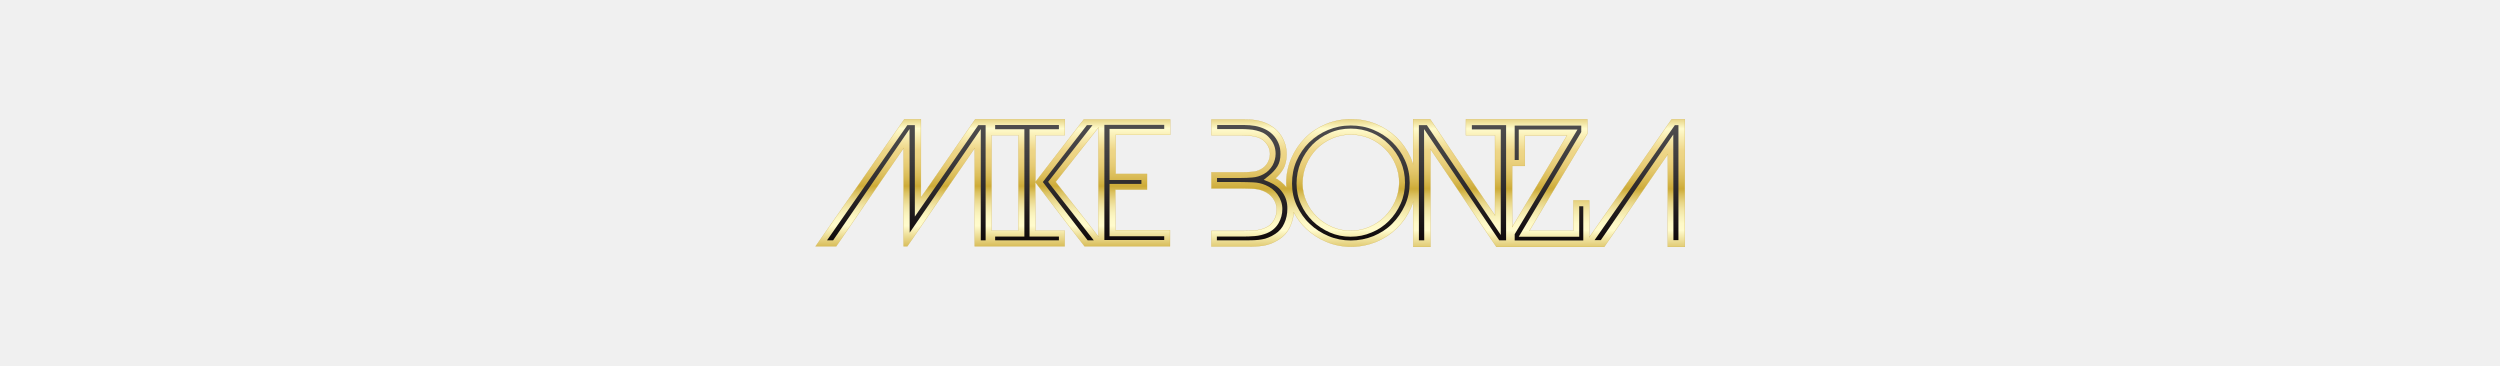
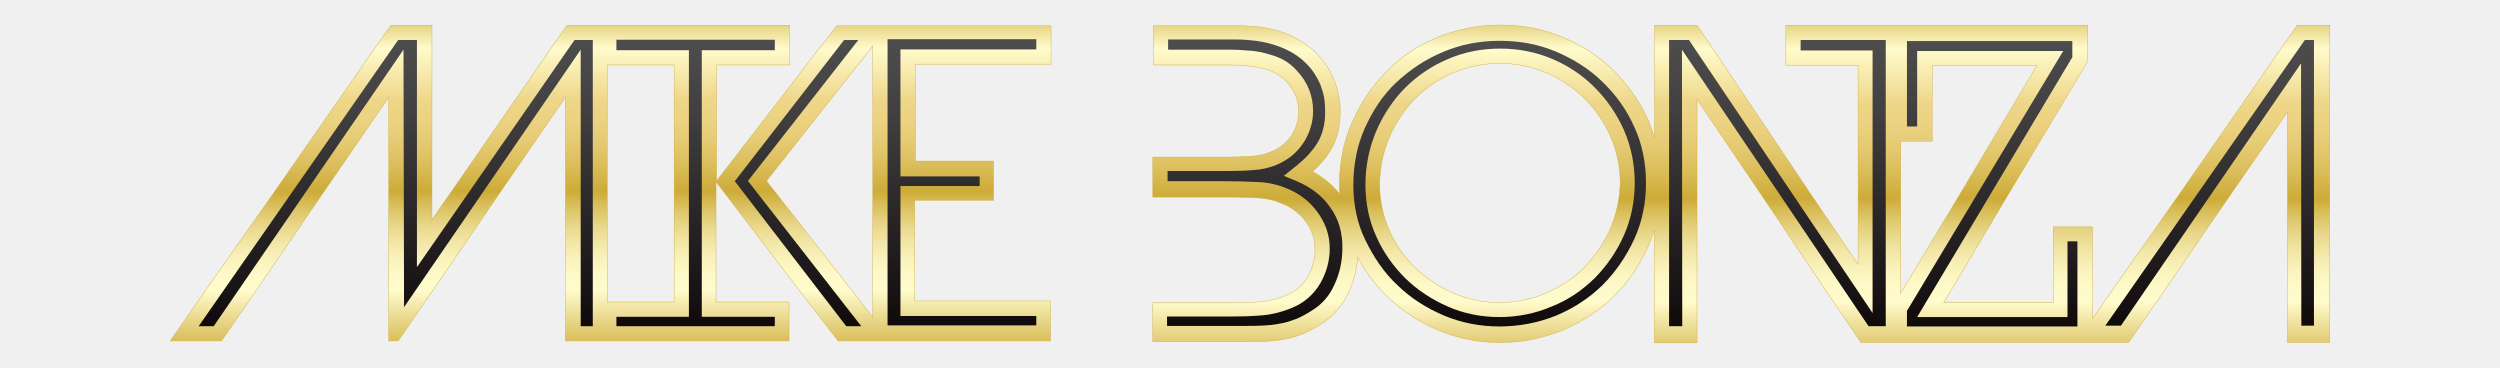
- <svg xmlns="http://www.w3.org/2000/svg" version="1.1" id="Layer_1" x="0px" y="0px" viewBox="0 0 1600 233.7" style="enable-background:new 0 0 1600 233.7;" xml:space="preserve">
+ <svg xmlns="http://www.w3.org/2000/svg" version="1.1" id="Layer_1" x="0px" y="0px" viewBox="0 0 931.2 137" style="enable-background:new 0 0 931.2 137;" xml:space="preserve">
  <style type="text/css">
- 	.Arched_x0020_Green{fill:url(#SVGID_1_);stroke:#FFFFFF;stroke-width:0.25;stroke-miterlimit:1;}
- 	.st0{fill:url(#SVGID_2_);stroke:#CDAB38;stroke-width:0.15;}
- 	.st1{fill:url(#SVGID_3_);}
- 	.st2{fill:url(#SVGID_4_);}
- 	.st3{fill:url(#SVGID_5_);}
- 	.st4{fill:url(#SVGID_6_);}
- 	.st5{fill:url(#SVGID_7_);stroke:#CDAB38;stroke-width:0.15;}
- 	.st6{fill:url(#SVGID_8_);}
- 	.st7{fill:url(#SVGID_9_);}
- 	.st8{fill:url(#SVGID_10_);}
- 	.st9{fill:url(#SVGID_11_);}
- 	.st10{fill:url(#SVGID_12_);}
+ 	.st0{fill:url(#SVGID_1_);stroke:#CDAB38;stroke-width:0.15;}
+ 	.st1{fill:url(#SVGID_2_);}
+ 	.st2{fill:url(#SVGID_3_);}
+ 	.st3{fill:url(#SVGID_4_);}
+ 	.st4{fill:url(#SVGID_5_);}
+ 	.st5{fill:url(#SVGID_6_);stroke:#CDAB38;stroke-width:0.15;}
+ 	.st6{fill:url(#SVGID_7_);}
+ 	.st7{fill:url(#SVGID_8_);}
+ 	.st8{fill:url(#SVGID_9_);}
+ 	.st9{fill:url(#SVGID_10_);}
+ 	.st10{fill:url(#SVGID_11_);}
</style>
-   <linearGradient id="SVGID_1_" gradientUnits="userSpaceOnUse" x1="-2397" y1="1243.99" x2="-2396.293" y2="1243.283">
-     <stop offset="0" style="stop-color:#1EAB4B" />
-     <stop offset="0.983" style="stop-color:#19361A" />
-   </linearGradient>
  <g>
    <g>
-       <linearGradient id="SVGID_2_" gradientUnits="userSpaceOnUse" x1="635.447" y1="69.809" x2="635.447" y2="162.169">
+       <linearGradient id="SVGID_1_" gradientUnits="userSpaceOnUse" x1="227.475" y1="138.626" x2="227.475" y2="5.081" gradientTransform="matrix(1 0 0 -1 0 138.6511)">
        <stop offset="0" style="stop-color:#CDAB38" />
        <stop offset="0.135" style="stop-color:#FFFBCC" />
        <stop offset="0.282" style="stop-color:#EED688" />
        <stop offset="0.331" style="stop-color:#ECD382" />
        <stop offset="0.396" style="stop-color:#E5CA72" />
        <stop offset="0.468" style="stop-color:#DABC57" />
        <stop offset="0.534" style="stop-color:#CDAB38" />
        <stop offset="0.579" style="stop-color:#DBC262" />
        <stop offset="0.626" style="stop-color:#E8D688" />
        <stop offset="0.674" style="stop-color:#F2E6A6" />
        <stop offset="0.721" style="stop-color:#F9F2BB" />
        <stop offset="0.767" style="stop-color:#FEF9C8" />
        <stop offset="0.81" style="stop-color:#FFFBCC" />
        <stop offset="0.994" style="stop-color:#CDAB38" />
      </linearGradient>
-       <path class="st0" d="M748.9,86.3v-9.9h-55.2l-31,40V86.5h18.8V76.3h-57.3l-34.8,50.1V76.3h-10.6L522,157.6h13.2l43.1-62.8l0,62.8    h2.4l43.1-62.8v62.8h57.6v-10h-18.8v-31l31.5,41h54.7v-10.3h-35v-25.9h20.3v-10.1H714V86.3H748.9z M651.8,147.6h-17.2V86.5h17.2    V147.6z M675.6,116.4L703,81.6v69.9L675.6,116.4z" />
-       <linearGradient id="SVGID_3_" gradientUnits="userSpaceOnUse" x1="580.063" y1="73.876" x2="580.063" y2="162.238">
+       <path class="st0" d="M391.5,23.9V9.6h-79.8l-44.8,57.8V24.2h27.2V9.4h-82.9l-50.3,72.4V9.4h-15.3L63.4,127h19.1l62.3-90.8V127h3.5    l62.3-90.8V127h83.3v-14.5h-27.2V67.7l45.5,59.3h79.1v-14.9h-50.6V74.6h29.4V60h-29.1V23.9H391.5z M251.1,112.5h-24.9V24.2h24.9    V112.5z M285.5,67.4l39.6-50.3v101.1L285.5,67.4z" />
+       <linearGradient id="SVGID_2_" gradientUnits="userSpaceOnUse" x1="147.371" y1="132.746" x2="147.371" y2="4.982" gradientTransform="matrix(1 0 0 -1 0 138.6511)">
        <stop offset="0" style="stop-color:#525152" />
        <stop offset="0.269" style="stop-color:#424041" />
        <stop offset="0.801" style="stop-color:#181314" />
        <stop offset="1" style="stop-color:#070102" />
      </linearGradient>
-       <polygon class="st1" points="585.5,138.6 585.5,80.1 580.7,80.1 529.3,153.8 533.2,153.8 582.1,82.6 582.2,148.9 627.7,82.6     627.7,153.8 630.8,153.8 630.8,80.1 626.1,80.1   " />
-       <linearGradient id="SVGID_4_" gradientUnits="userSpaceOnUse" x1="657.258" y1="73.876" x2="657.258" y2="162.238">
+       <polygon class="st1" points="155.3,99.5 155.3,14.9 148.3,14.9 74,121.5 79.6,121.5 150.3,18.5 150.5,114.4 216.3,18.5     216.3,121.5 220.8,121.5 220.8,14.9 214,14.9   " />
+       <linearGradient id="SVGID_3_" gradientUnits="userSpaceOnUse" x1="259.068" y1="132.746" x2="259.068" y2="4.981" gradientTransform="matrix(1 0 0 -1 0 138.6511)">
        <stop offset="0" style="stop-color:#525152" />
        <stop offset="0.269" style="stop-color:#424041" />
        <stop offset="0.801" style="stop-color:#181314" />
        <stop offset="1" style="stop-color:#070102" />
      </linearGradient>
-       <polygon class="st2" points="658.9,151.4 658.9,82.7 677.7,82.7 677.7,80 636.9,80 636.9,82.7 655.6,82.7 655.6,151.4     636.9,151.4 636.9,153.8 677.7,153.8 677.7,151.4   " />
-       <linearGradient id="SVGID_5_" gradientUnits="userSpaceOnUse" x1="683.697" y1="73.876" x2="683.697" y2="162.238">
+       <polygon class="st2" points="261.4,118 261.4,18.7 288.6,18.7 288.6,14.8 229.6,14.8 229.6,18.7 256.6,18.7 256.6,118 229.6,118     229.6,121.5 288.6,121.5 288.6,118   " />
+       <linearGradient id="SVGID_4_" gradientUnits="userSpaceOnUse" x1="297.24" y1="132.746" x2="297.24" y2="4.982" gradientTransform="matrix(1 0 0 -1 0 138.6511)">
        <stop offset="0" style="stop-color:#525152" />
        <stop offset="0.269" style="stop-color:#424041" />
        <stop offset="0.801" style="stop-color:#181314" />
        <stop offset="1" style="stop-color:#070102" />
      </linearGradient>
-       <polygon class="st3" points="670.8,116.4 699.2,80.1 695.6,80.1 667.4,116.5 696.1,153.8 700,153.8   " />
-       <linearGradient id="SVGID_6_" gradientUnits="userSpaceOnUse" x1="725.945" y1="73.876" x2="725.945" y2="162.238">
+       <polygon class="st3" points="278.6,67.4 319.7,14.9 314.4,14.9 273.7,67.5 315.2,121.5 320.8,121.5   " />
+       <linearGradient id="SVGID_5_" gradientUnits="userSpaceOnUse" x1="358.33" y1="132.746" x2="358.33" y2="4.982" gradientTransform="matrix(1 0 0 -1 0 138.6511)">
        <stop offset="0" style="stop-color:#525152" />
        <stop offset="0.269" style="stop-color:#424041" />
        <stop offset="0.801" style="stop-color:#181314" />
        <stop offset="1" style="stop-color:#070102" />
      </linearGradient>
-       <polygon class="st4" points="710.1,151.2 710.1,117.7 730.5,117.7 730.5,115.2 710.1,115.2 710.1,82.5 745.1,82.5 745.1,79.9     706.8,79.9 706.8,153.6 745.1,153.6 745.1,151.2   " />
+       <polygon class="st4" points="335.4,117.7 335.4,69.3 364.9,69.3 364.9,65.7 335.4,65.7 335.4,18.4 386,18.4 386,14.6 330.6,14.6     330.6,121.2 386,121.2 386,117.7   " />
    </g>
    <g>
-       <linearGradient id="SVGID_7_" gradientUnits="userSpaceOnUse" x1="926.553" y1="69.422" x2="926.553" y2="165.793">
+       <linearGradient id="SVGID_6_" gradientUnits="userSpaceOnUse" x1="648.742" y1="139.186" x2="648.742" y2="-0.158" gradientTransform="matrix(1 0 0 -1 0 138.6511)">
        <stop offset="0" style="stop-color:#CDAB38" />
        <stop offset="0.135" style="stop-color:#FFFBCC" />
        <stop offset="0.282" style="stop-color:#EED688" />
        <stop offset="0.331" style="stop-color:#ECD382" />
        <stop offset="0.396" style="stop-color:#E5CA72" />
        <stop offset="0.468" style="stop-color:#DABC57" />
        <stop offset="0.534" style="stop-color:#CDAB38" />
        <stop offset="0.579" style="stop-color:#DBC262" />
        <stop offset="0.626" style="stop-color:#E8D688" />
        <stop offset="0.674" style="stop-color:#F2E6A6" />
        <stop offset="0.721" style="stop-color:#F9F2BB" />
        <stop offset="0.767" style="stop-color:#FEF9C8" />
        <stop offset="0.81" style="stop-color:#FFFBCC" />
        <stop offset="0.994" style="stop-color:#CDAB38" />
      </linearGradient>
-       <path class="st5" d="M1069.9,76.3l-52.8,75.6v-23.7h-10.1v19.5h-28.2l37.1-62.1v-9.3h-77.7v10.3h18.6l0,51.3l-41.5-61.6h-10.9v29    c-0.5-1.5-1-2.9-1.6-4.4c-2.2-4.9-5.3-9.3-9-12.9c-3.8-3.6-8.2-6.5-13.2-8.6c-5-2.1-10.4-3.1-16-3.1c-5.7,0-11.1,1.1-16.1,3.2    c-5,2.1-9.4,5-13.1,8.7c-3.7,3.7-6.7,8.1-8.9,13.1c-2.2,5-3.3,10.4-3.3,16.1c0,0.8,0,1.6,0.1,2.5c-1.9-2.4-4.2-4.3-7-5.8    c2-1.8,3.6-3.7,4.7-5.6c1.6-2.6,2.4-5.9,2.4-9.7c0-1.5-0.1-3-0.4-4.4c-0.3-1.5-0.7-2.9-1.3-4.2l0,0c-1.1-2.6-2.6-4.8-4.4-6.6    c-1.8-1.8-3.9-3.2-6.1-4.3c-2.2-1.1-4.7-1.8-7.2-2.3c-2.5-0.4-5-0.5-7.6-0.5l-21.1,0v10.1h19.8c1.3,0,2.6,0.1,4.1,0.2    c1.4,0.1,2.8,0.3,4.1,0.6c1.3,0.3,2.5,0.7,3.6,1.3c1,0.5,2,1.3,2.9,2.3c2,2.2,3,4.7,3,7.6c0,1.9-0.5,3.8-1.5,5.6    c-1,1.7-2.4,3.1-4.2,4.1c-1.8,1-3.8,1.6-5.8,1.7c-2.2,0.2-4.5,0.3-6.7,0.3h-19.3v10.3h19c2.6,0,5.2,0.1,7.7,0.2    c2.4,0.1,4.7,0.6,6.8,1.5c2.4,1,4.5,2.6,6,4.7c1.5,2.1,2.3,4.4,2.3,7c0,2.5-0.6,4.9-1.9,7.1c-1.3,2.2-3,3.7-5.4,4.7    c-2.2,1-4.5,1.5-6.8,1.7c-2.4,0.2-4.9,0.3-7.3,0.3h-20.4v10h23c1.8,0,3.6,0,5.3-0.1c1.7-0.1,3.4-0.3,5.1-0.5    c1.7-0.3,3.3-0.8,4.9-1.4c1.6-0.6,3.2-1.5,4.8-2.5c3.2-2,5.7-4.9,7.3-8.4c1.3-2.9,2.1-5.9,2.3-9c2.1,3.9,4.7,7.4,7.9,10.4    c3.8,3.6,8.2,6.5,13.1,8.5c5,2.1,10.3,3.1,15.7,3.1c5.6,0,11-1.1,16-3.1c5-2.1,9.4-5,13.2-8.7c3.8-3.7,6.8-8,9-12.9    c0.6-1.4,1.2-2.9,1.6-4.3v29.1h11l0-62.6l42.2,62.6h69l40.7-59.3l0,59.3h10.9V76.3H1069.9z M892.9,128.9c-1.7,3.7-3.9,7-6.7,9.8    c-2.8,2.8-6.1,5-9.9,6.6c-3.7,1.6-7.7,2.4-11.9,2.4c-4.2,0-8.1-0.8-11.8-2.4c-3.7-1.6-7-3.8-9.8-6.5c-2.8-2.7-5.1-6-6.7-9.7    c-1.6-3.6-2.5-7.6-2.5-11.7c0-4.2,0.8-8.3,2.4-12.1c1.6-3.8,3.8-7.1,6.6-10c2.8-2.8,6.1-5.1,9.8-6.7c3.7-1.6,7.8-2.5,12.1-2.5    c4.2,0,8.2,0.8,12,2.4c3.7,1.6,7.1,3.9,9.9,6.7c2.8,2.8,5.1,6.1,6.7,9.9c1.6,3.7,2.4,7.7,2.4,11.9    C895.4,121.2,894.5,125.2,892.9,128.9z M975.9,106.2V86.7h27l-35.1,58.6v-39.1H975.9z" />
-       <linearGradient id="SVGID_8_" gradientUnits="userSpaceOnUse" x1="801.448" y1="73.876" x2="801.448" y2="162.238">
+       <path class="st5" d="M855.7,9.4l-76.3,109.3V84.5h-14.6v28.2h-40.8l53.6-89.8V9.4H665.2v14.9h26.9v74.2l-60-89.1h-15.8v41.9    c-0.7-2.2-1.4-4.2-2.3-6.4c-3.2-7.1-7.7-13.4-13-18.7c-5.5-5.2-11.9-9.4-19.1-12.4s-15-4.5-23.1-4.5c-8.2,0-16,1.6-23.3,4.6    s-13.6,7.2-18.9,12.6c-5.3,5.3-9.7,11.7-12.9,18.9s-4.8,15-4.8,23.3c0,1.2,0,2.3,0.1,3.6c-2.7-3.5-6.1-6.2-10.1-8.4    c2.9-2.6,5.2-5.3,6.8-8.1c2.3-3.8,3.5-8.5,3.5-14c0-2.2-0.1-4.3-0.6-6.4c-0.4-2.2-1-4.2-1.9-6.1l0,0c-1.6-3.8-3.8-6.9-6.4-9.5    c-2.6-2.6-5.6-4.6-8.8-6.2c-3.2-1.6-6.8-2.6-10.4-3.3c-3.6-0.6-7.2-0.7-11-0.7h-30.5v14.6h28.6c1.9,0,3.8,0.1,5.9,0.3    c2,0.1,4,0.4,5.9,0.9c1.9,0.4,3.6,1,5.2,1.9c1.4,0.7,2.9,1.9,4.2,3.3c2.9,3.2,4.3,6.8,4.3,11c0,2.7-0.7,5.5-2.2,8.1    c-1.4,2.5-3.5,4.5-6.1,5.9c-2.6,1.4-5.5,2.3-8.4,2.5c-3.2,0.3-6.5,0.4-9.7,0.4h-27.9v14.9h27.5c3.8,0,7.5,0.1,11.1,0.3    c3.5,0.1,6.8,0.9,9.8,2.2c3.5,1.4,6.5,3.8,8.7,6.8c2.2,3,3.3,6.4,3.3,10.1c0,3.6-0.9,7.1-2.7,10.3c-1.9,3.2-4.3,5.3-7.8,6.8    c-3.2,1.4-6.5,2.2-9.8,2.5c-3.5,0.3-7.1,0.4-10.6,0.4h-29.5v14.5h33.3c2.6,0,5.2,0,7.7-0.1s4.9-0.4,7.4-0.7c2.5-0.4,4.8-1.2,7.1-2    c2.3-0.9,4.6-2.2,6.9-3.6c4.6-2.9,8.2-7.1,10.6-12.1c1.9-4.2,3-8.5,3.3-13c3,5.6,6.8,10.7,11.4,15c5.5,5.2,11.9,9.4,18.9,12.3    c7.2,3,14.9,4.5,22.7,4.5c8.1,0,15.9-1.6,23.1-4.5c7.2-3,13.6-7.2,19.1-12.6c5.5-5.3,9.8-11.6,13-18.7c0.9-2,1.7-4.2,2.3-6.2v42.1    h15.9V37l61,90.5h99.8L852,41.8v85.7h15.8V9.4H855.7z M599.7,85.5c-2.5,5.3-5.6,10.1-9.7,14.2s-8.8,7.2-14.3,9.5    c-5.3,2.3-11.1,3.5-17.2,3.5c-6.1,0-11.7-1.2-17.1-3.5c-5.3-2.3-10.1-5.5-14.2-9.4c-4-3.9-7.4-8.7-9.7-14    c-2.3-5.2-3.6-11-3.6-16.9c0-6.1,1.2-12,3.5-17.5c2.3-5.5,5.5-10.3,9.5-14.5c4-4,8.8-7.4,14.2-9.7c5.3-2.3,11.3-3.6,17.5-3.6    c6.1,0,11.9,1.2,17.4,3.5c5.3,2.3,10.3,5.6,14.3,9.7c4,4,7.4,8.8,9.7,14.3c2.3,5.3,3.5,11.1,3.5,17.2    C603.3,74.3,602,80.1,599.7,85.5z M719.7,52.6V24.4h39L708,109.2V52.6C708,52.6,719.7,52.6,719.7,52.6z" />
+       <linearGradient id="SVGID_7_" gradientUnits="userSpaceOnUse" x1="467.357" y1="132.746" x2="467.357" y2="4.982" gradientTransform="matrix(1 0 0 -1 0 138.6511)">
        <stop offset="0" style="stop-color:#525152" />
        <stop offset="0.269" style="stop-color:#424041" />
        <stop offset="0.801" style="stop-color:#181314" />
        <stop offset="1" style="stop-color:#070102" />
      </linearGradient>
-       <path class="st6" d="M820.9,123.3c-2-3-4.9-5.2-8.4-6.7l-3.7-1.5l3.1-2.5c2.5-2,4.4-4.1,5.7-6.2c1.2-2,1.9-4.6,1.9-7.7    c0-1.3-0.1-2.5-0.3-3.8c-0.2-1.2-0.6-2.3-1-3.3l0,0l0,0c-0.9-2.1-2.1-3.9-3.6-5.4c-1.5-1.5-3.2-2.7-5.1-3.6c-1.9-0.9-4-1.6-6.2-2    c-2.3-0.4-4.6-0.6-7-0.6h-17.3v2.6h16c1.4,0,2.8,0.1,4.3,0.2c1.6,0.1,3.1,0.3,4.7,0.7c1.6,0.4,3.1,0.9,4.5,1.6    c1.5,0.8,2.8,1.8,3.9,3.1c2.7,2.9,4,6.4,4,10.2c0,2.6-0.7,5.1-2,7.5c-1.4,2.3-3.2,4.2-5.6,5.5c-2.3,1.3-4.8,2-7.4,2.2    c-2.3,0.2-4.7,0.3-7,0.3h-15.5v2.6H794c2.6,0,5.2,0.1,7.9,0.2c2.9,0.1,5.6,0.7,8.1,1.8c3.1,1.3,5.7,3.3,7.6,6    c2,2.8,3.1,5.9,3.1,9.3c0,3.2-0.8,6.2-2.4,9c-1.7,2.9-4.1,5-7.2,6.3c-2.6,1.1-5.3,1.8-8.1,2c-2.5,0.2-5.1,0.3-7.6,0.3h-16.6v2.4    h19.2c1.8,0,3.5,0,5.1-0.1c1.6-0.1,3.1-0.2,4.5-0.5c1.4-0.2,2.8-0.6,4.2-1.2c1.4-0.5,2.8-1.3,4.2-2.2c2.6-1.6,4.6-3.9,5.9-6.8    c1.4-3,2-6.1,2-9.3C824,129.8,823,126.3,820.9,123.3z" />
-       <linearGradient id="SVGID_9_" gradientUnits="userSpaceOnUse" x1="864.529" y1="73.876" x2="864.529" y2="162.238">
+       <path class="st6" d="M495.6,77.4c-2.9-4.3-7.1-7.5-12.1-9.7l-5.3-2.2l4.5-3.6c3.6-2.9,6.4-5.9,8.2-9c1.7-2.9,2.7-6.7,2.7-11.1    c0-1.9-0.1-3.6-0.4-5.5c-0.3-1.7-0.9-3.3-1.4-4.8l0,0l0,0c-1.3-3-3-5.6-5.2-7.8c-2.2-2.2-4.6-3.9-7.4-5.2c-2.7-1.3-5.8-2.3-9-2.9    c-3.3-0.6-6.7-0.9-10.1-0.9h-25v3.8h23.1c2,0,4,0.1,6.2,0.3c2.3,0.1,4.5,0.4,6.8,1c2.3,0.6,4.5,1.3,6.5,2.3c2.2,1.2,4,2.6,5.6,4.5    c3.9,4.2,5.8,9.3,5.8,14.7c0,3.8-1,7.4-2.9,10.8c-2,3.3-4.6,6.1-8.1,8c-3.3,1.9-6.9,2.9-10.7,3.2c-3.3,0.3-6.8,0.4-10.1,0.4h-22.4    v3.8h21.8c3.8,0,7.5,0.1,11.4,0.3c4.2,0.1,8.1,1,11.7,2.6c4.5,1.9,8.2,4.8,11,8.7c2.9,4,4.5,8.5,4.5,13.4c0,4.6-1.2,9-3.5,13    c-2.5,4.2-5.9,7.2-10.4,9.1c-3.8,1.6-7.7,2.6-11.7,2.9c-3.6,0.3-7.4,0.4-11,0.4h-24v3.5h27.8c2.6,0,5.1,0,7.4-0.1    c2.3-0.1,4.5-0.3,6.5-0.7c2-0.3,4-0.9,6.1-1.7c2-0.7,4-1.9,6.1-3.2c3.8-2.3,6.7-5.6,8.5-9.8c2-4.3,2.9-8.8,2.9-13.4    C500.1,86.8,498.7,81.7,495.6,77.4z" />
+       <linearGradient id="SVGID_8_" gradientUnits="userSpaceOnUse" x1="558.734" y1="132.746" x2="558.734" y2="4.982" gradientTransform="matrix(1 0 0 -1 0 138.6511)">
        <stop offset="0" style="stop-color:#525152" />
        <stop offset="0.269" style="stop-color:#424041" />
        <stop offset="0.801" style="stop-color:#181314" />
        <stop offset="1" style="stop-color:#070102" />
      </linearGradient>
-       <path class="st7" d="M899.2,131.3c2-4.4,3-9.3,3-14.3c0-5.1-1-10-3-14.4c-2-4.5-4.8-8.4-8.2-11.7c-3.4-3.3-7.5-5.9-12-7.8    c-4.5-1.9-9.4-2.8-14.5-2.8c-5.2,0-10.1,1-14.6,2.9c-4.5,1.9-8.6,4.6-12,7.9c-3.4,3.3-6.1,7.3-8.1,11.8c-2,4.5-2.9,9.4-2.9,14.6    c0,5,1,9.8,3.1,14.2c2.1,4.4,4.8,8.4,8.3,11.6c3.4,3.3,7.5,5.9,12,7.8c4.5,1.9,9.3,2.8,14.2,2.8c5.1,0,10-1,14.5-2.8    c4.5-1.9,8.6-4.5,12-7.9C894.4,139.8,897.1,135.8,899.2,131.3z M877.8,148.8c-4.2,1.8-8.7,2.7-13.4,2.7c-4.7,0-9.2-0.9-13.3-2.7    c-4.1-1.8-7.8-4.2-11-7.3c-3.1-3.1-5.7-6.7-7.5-10.8c-1.9-4.1-2.8-8.6-2.8-13.3c0-4.7,0.9-9.3,2.7-13.6c1.8-4.2,4.3-8,7.4-11.2    c3.1-3.1,6.8-5.7,11-7.5c4.2-1.9,8.8-2.8,13.6-2.8c4.7,0,9.3,0.9,13.5,2.7c4.2,1.8,7.9,4.3,11,7.5c3.1,3.1,5.7,6.9,7.5,11    c1.8,4.2,2.7,8.7,2.7,13.4c0,4.7-0.9,9.3-2.8,13.5c-1.9,4.2-4.4,7.9-7.5,11C885.7,144.6,882,147.1,877.8,148.8z" />
-       <linearGradient id="SVGID_10_" gradientUnits="userSpaceOnUse" x1="936" y1="73.876" x2="936" y2="162.238">
+       <path class="st7" d="M608.8,88.9c2.9-6.4,4.3-13.4,4.3-20.7c0-7.4-1.4-14.5-4.3-20.8c-2.9-6.5-6.9-12.1-11.9-16.9    c-4.9-4.8-10.8-8.5-17.4-11.3s-13.6-4-21-4c-7.5,0-14.6,1.4-21.1,4.2c-6.5,2.7-12.4,6.7-17.4,11.4s-8.8,10.6-11.7,17.1    c-2.9,6.5-4.2,13.6-4.2,21.1c0,7.2,1.4,14.2,4.5,20.5s6.9,12.1,12,16.8c4.9,4.8,10.8,8.5,17.4,11.3c6.5,2.7,13.4,4,20.5,4    c7.4,0,14.5-1.4,21-4c6.5-2.7,12.4-6.5,17.4-11.4C601.9,101.2,605.8,95.4,608.8,88.9z M577.9,114.2c-6.1,2.6-12.6,3.9-19.4,3.9    c-6.8,0-13.3-1.3-19.2-3.9c-5.9-2.6-11.3-6.1-15.9-10.6c-4.5-4.5-8.2-9.7-10.8-15.6c-2.7-5.9-4-12.4-4-19.2    c0-6.8,1.3-13.4,3.9-19.7c2.6-6.1,6.2-11.6,10.7-16.2c4.5-4.5,9.8-8.2,15.9-10.8c6.1-2.7,12.7-4,19.7-4c6.8,0,13.4,1.3,19.5,3.9    c6.1,2.6,11.4,6.2,15.9,10.8c4.5,4.5,8.2,10,10.8,15.9c2.6,6.1,3.9,12.6,3.9,19.4c0,6.8-1.3,13.4-4,19.5    c-2.7,6.1-6.4,11.4-10.8,15.9C589.3,108.2,584,111.8,577.9,114.2z" />
+       <linearGradient id="SVGID_9_" gradientUnits="userSpaceOnUse" x1="662.044" y1="132.746" x2="662.044" y2="4.982" gradientTransform="matrix(1 0 0 -1 0 138.6511)">
        <stop offset="0" style="stop-color:#525152" />
        <stop offset="0.269" style="stop-color:#424041" />
        <stop offset="0.801" style="stop-color:#181314" />
        <stop offset="1" style="stop-color:#070102" />
      </linearGradient>
-       <polygon class="st8" points="942,82.8 960.5,82.8 960.5,150.4 913.2,80.1 908.1,80.1 908.1,153.8 911.5,153.8 911.4,82.6     959.5,153.8 963.9,153.8 963.9,80.1 942,80.1   " />
-       <linearGradient id="SVGID_11_" gradientUnits="userSpaceOnUse" x1="991.345" y1="73.876" x2="991.345" y2="162.238">
+       <polygon class="st8" points="670.7,18.8 697.5,18.8 697.5,116.6 629.1,14.9 621.7,14.9 621.7,121.5 626.6,121.5 626.5,18.5     696,121.5 702.4,121.5 702.4,14.9 670.7,14.9   " />
+       <linearGradient id="SVGID_10_" gradientUnits="userSpaceOnUse" x1="742.076" y1="132.746" x2="742.076" y2="4.982" gradientTransform="matrix(1 0 0 -1 0 138.6511)">
        <stop offset="0" style="stop-color:#525152" />
        <stop offset="0.269" style="stop-color:#424041" />
        <stop offset="0.801" style="stop-color:#181314" />
        <stop offset="1" style="stop-color:#070102" />
      </linearGradient>
-       <polygon class="st9" points="1010.7,151.5 972,151.5 1012,84.5 1012,80.4 969.4,80.4 969.4,102.4 972,102.4 972,82.9 1009.6,82.9     969.4,149.9 969.4,153.9 1013.3,153.9 1013.3,132 1010.7,132   " />
-       <linearGradient id="SVGID_12_" gradientUnits="userSpaceOnUse" x1="1047.343" y1="73.876" x2="1047.343" y2="162.238">
+       <polygon class="st9" points="770.1,118.1 714.1,118.1 771.9,21.3 771.9,15.3 710.3,15.3 710.3,47.1 714.1,47.1 714.1,19 768.5,19     710.3,115.8 710.3,121.6 773.8,121.6 773.8,89.9 770.1,89.9   " />
+       <linearGradient id="SVGID_11_" gradientUnits="userSpaceOnUse" x1="823.047" y1="132.746" x2="823.047" y2="4.982" gradientTransform="matrix(1 0 0 -1 0 138.6511)">
        <stop offset="0" style="stop-color:#525152" />
        <stop offset="0.269" style="stop-color:#424041" />
        <stop offset="0.801" style="stop-color:#181314" />
        <stop offset="1" style="stop-color:#070102" />
      </linearGradient>
-       <polygon class="st10" points="1020.5,153.7 1024.5,153.7 1070.9,86.1 1071,153.7 1074.2,153.7 1074.2,80.1 1071.9,80.1   " />
+       <polygon class="st10" points="784.2,121.3 790,121.3 857.1,23.6 857.2,121.3 861.9,121.3 861.9,14.9 858.5,14.9   " />
    </g>
  </g>
</svg>
